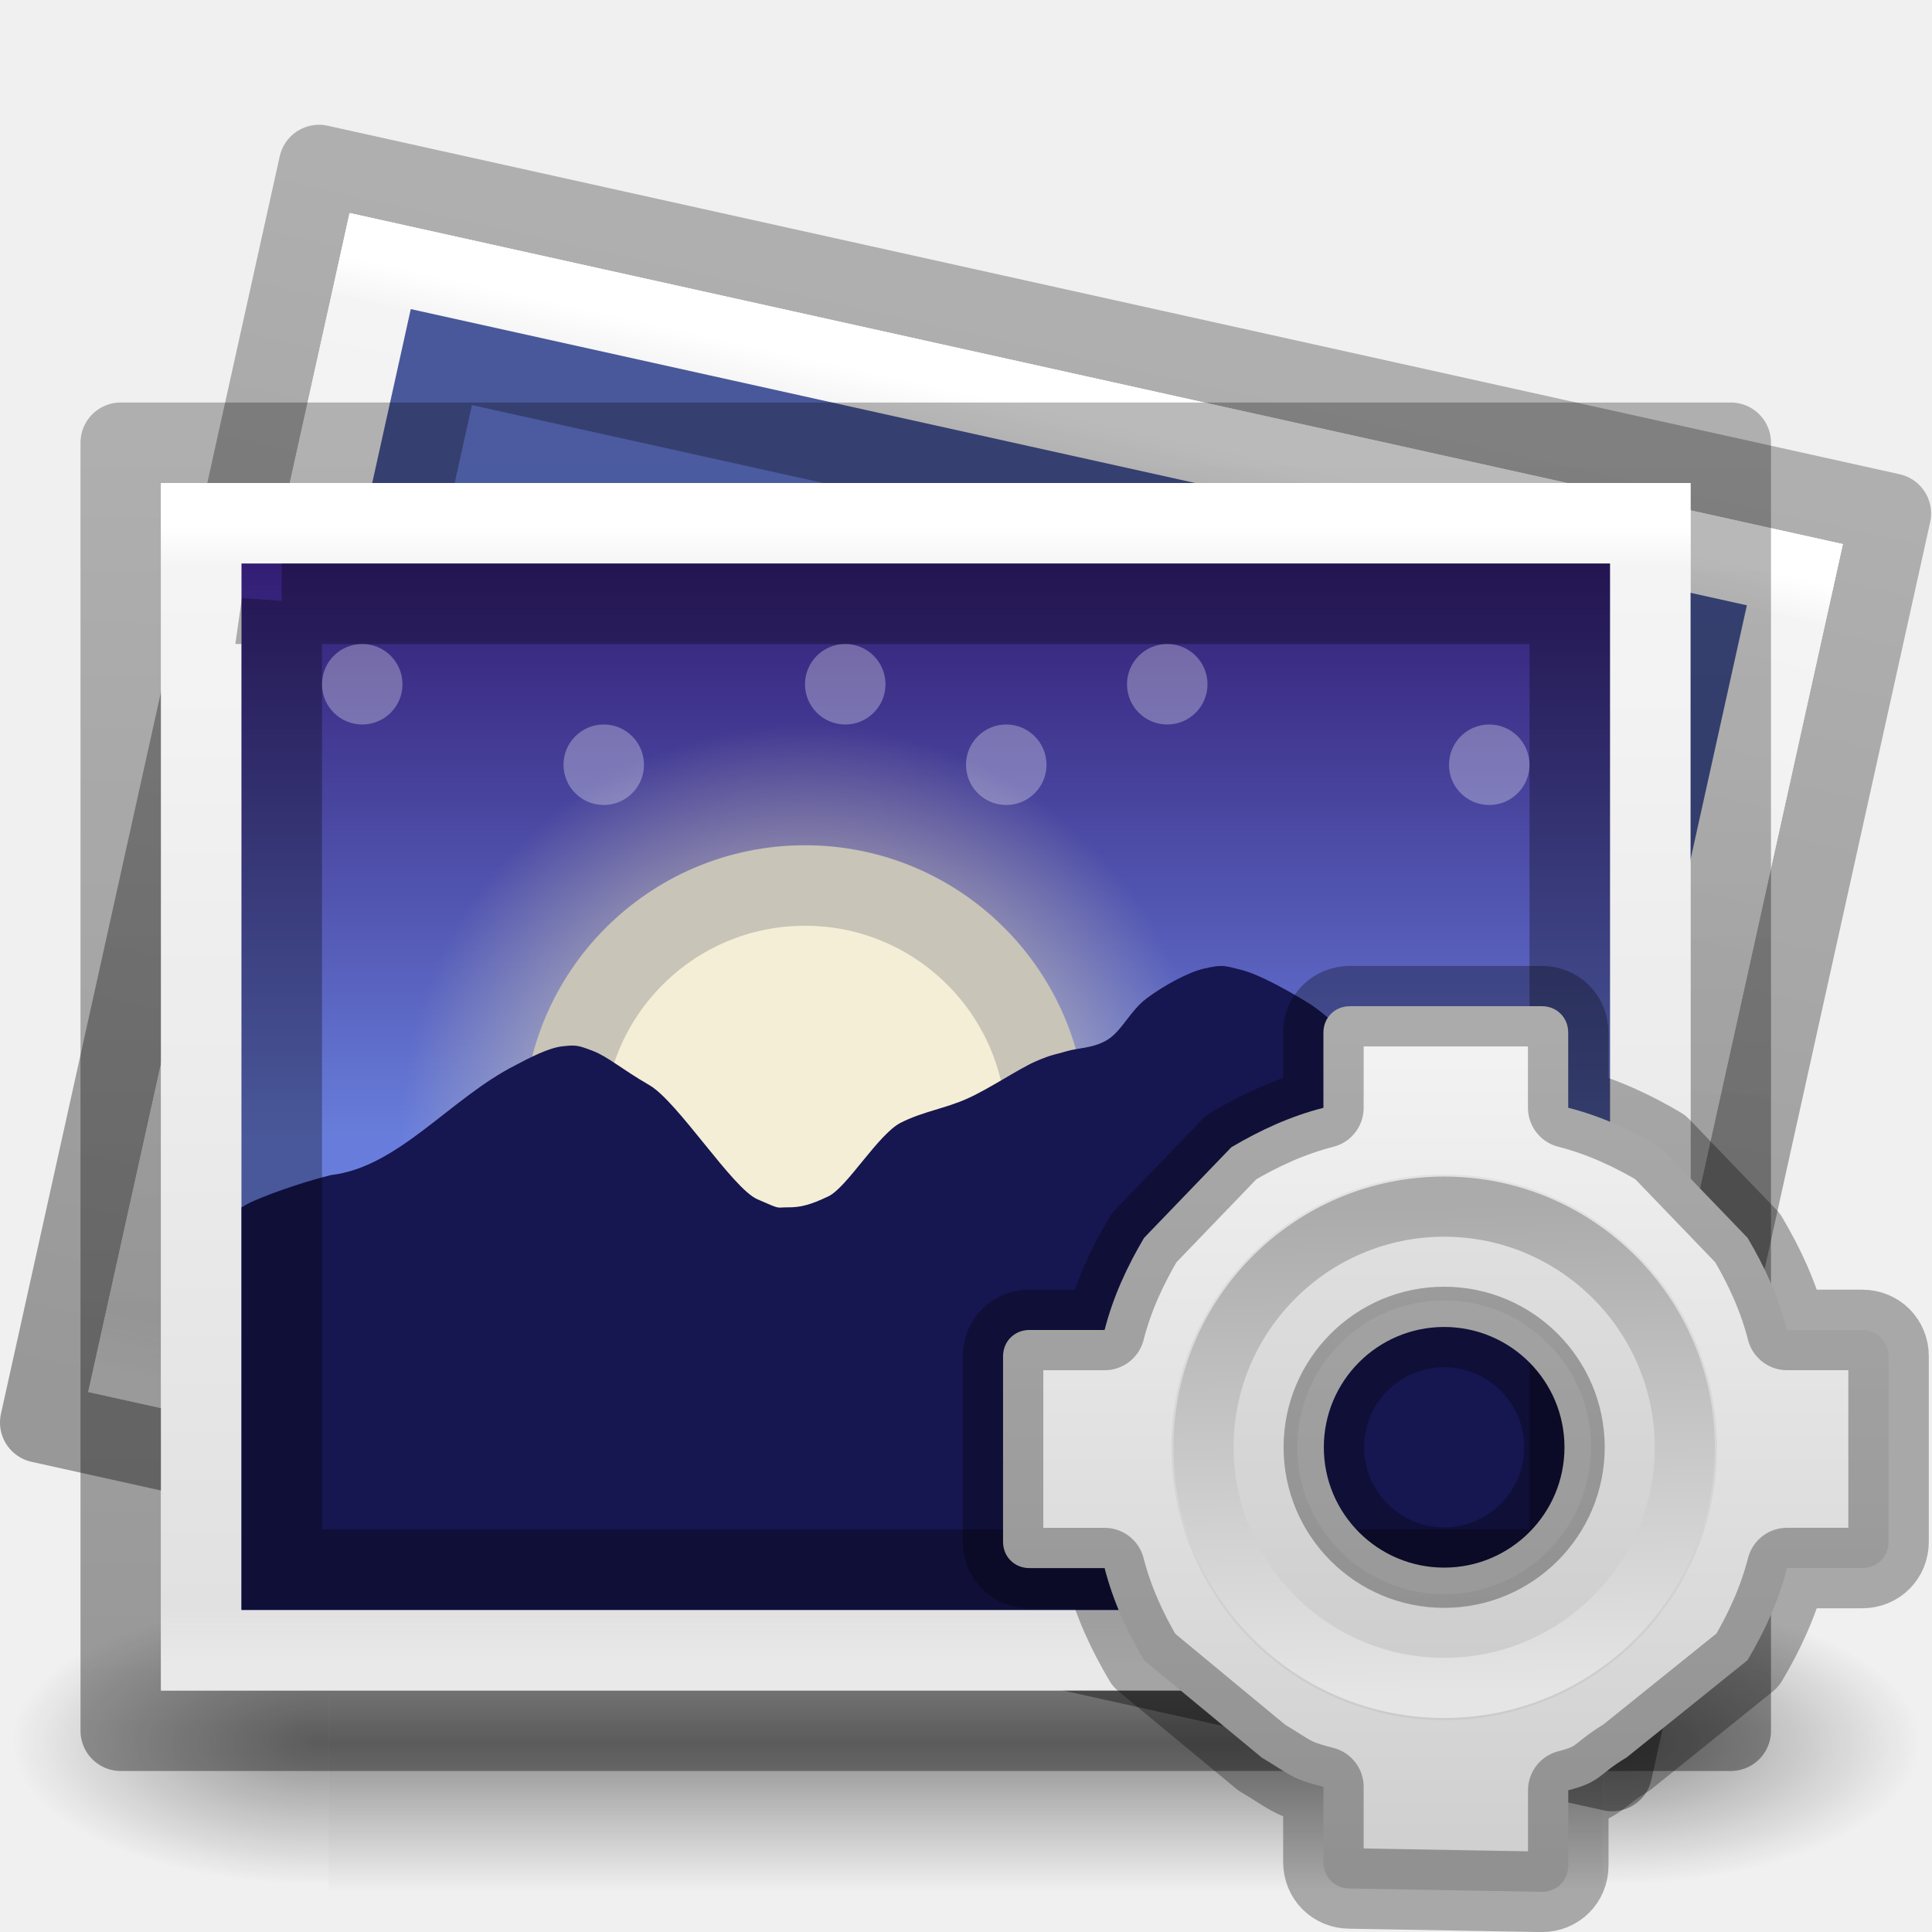
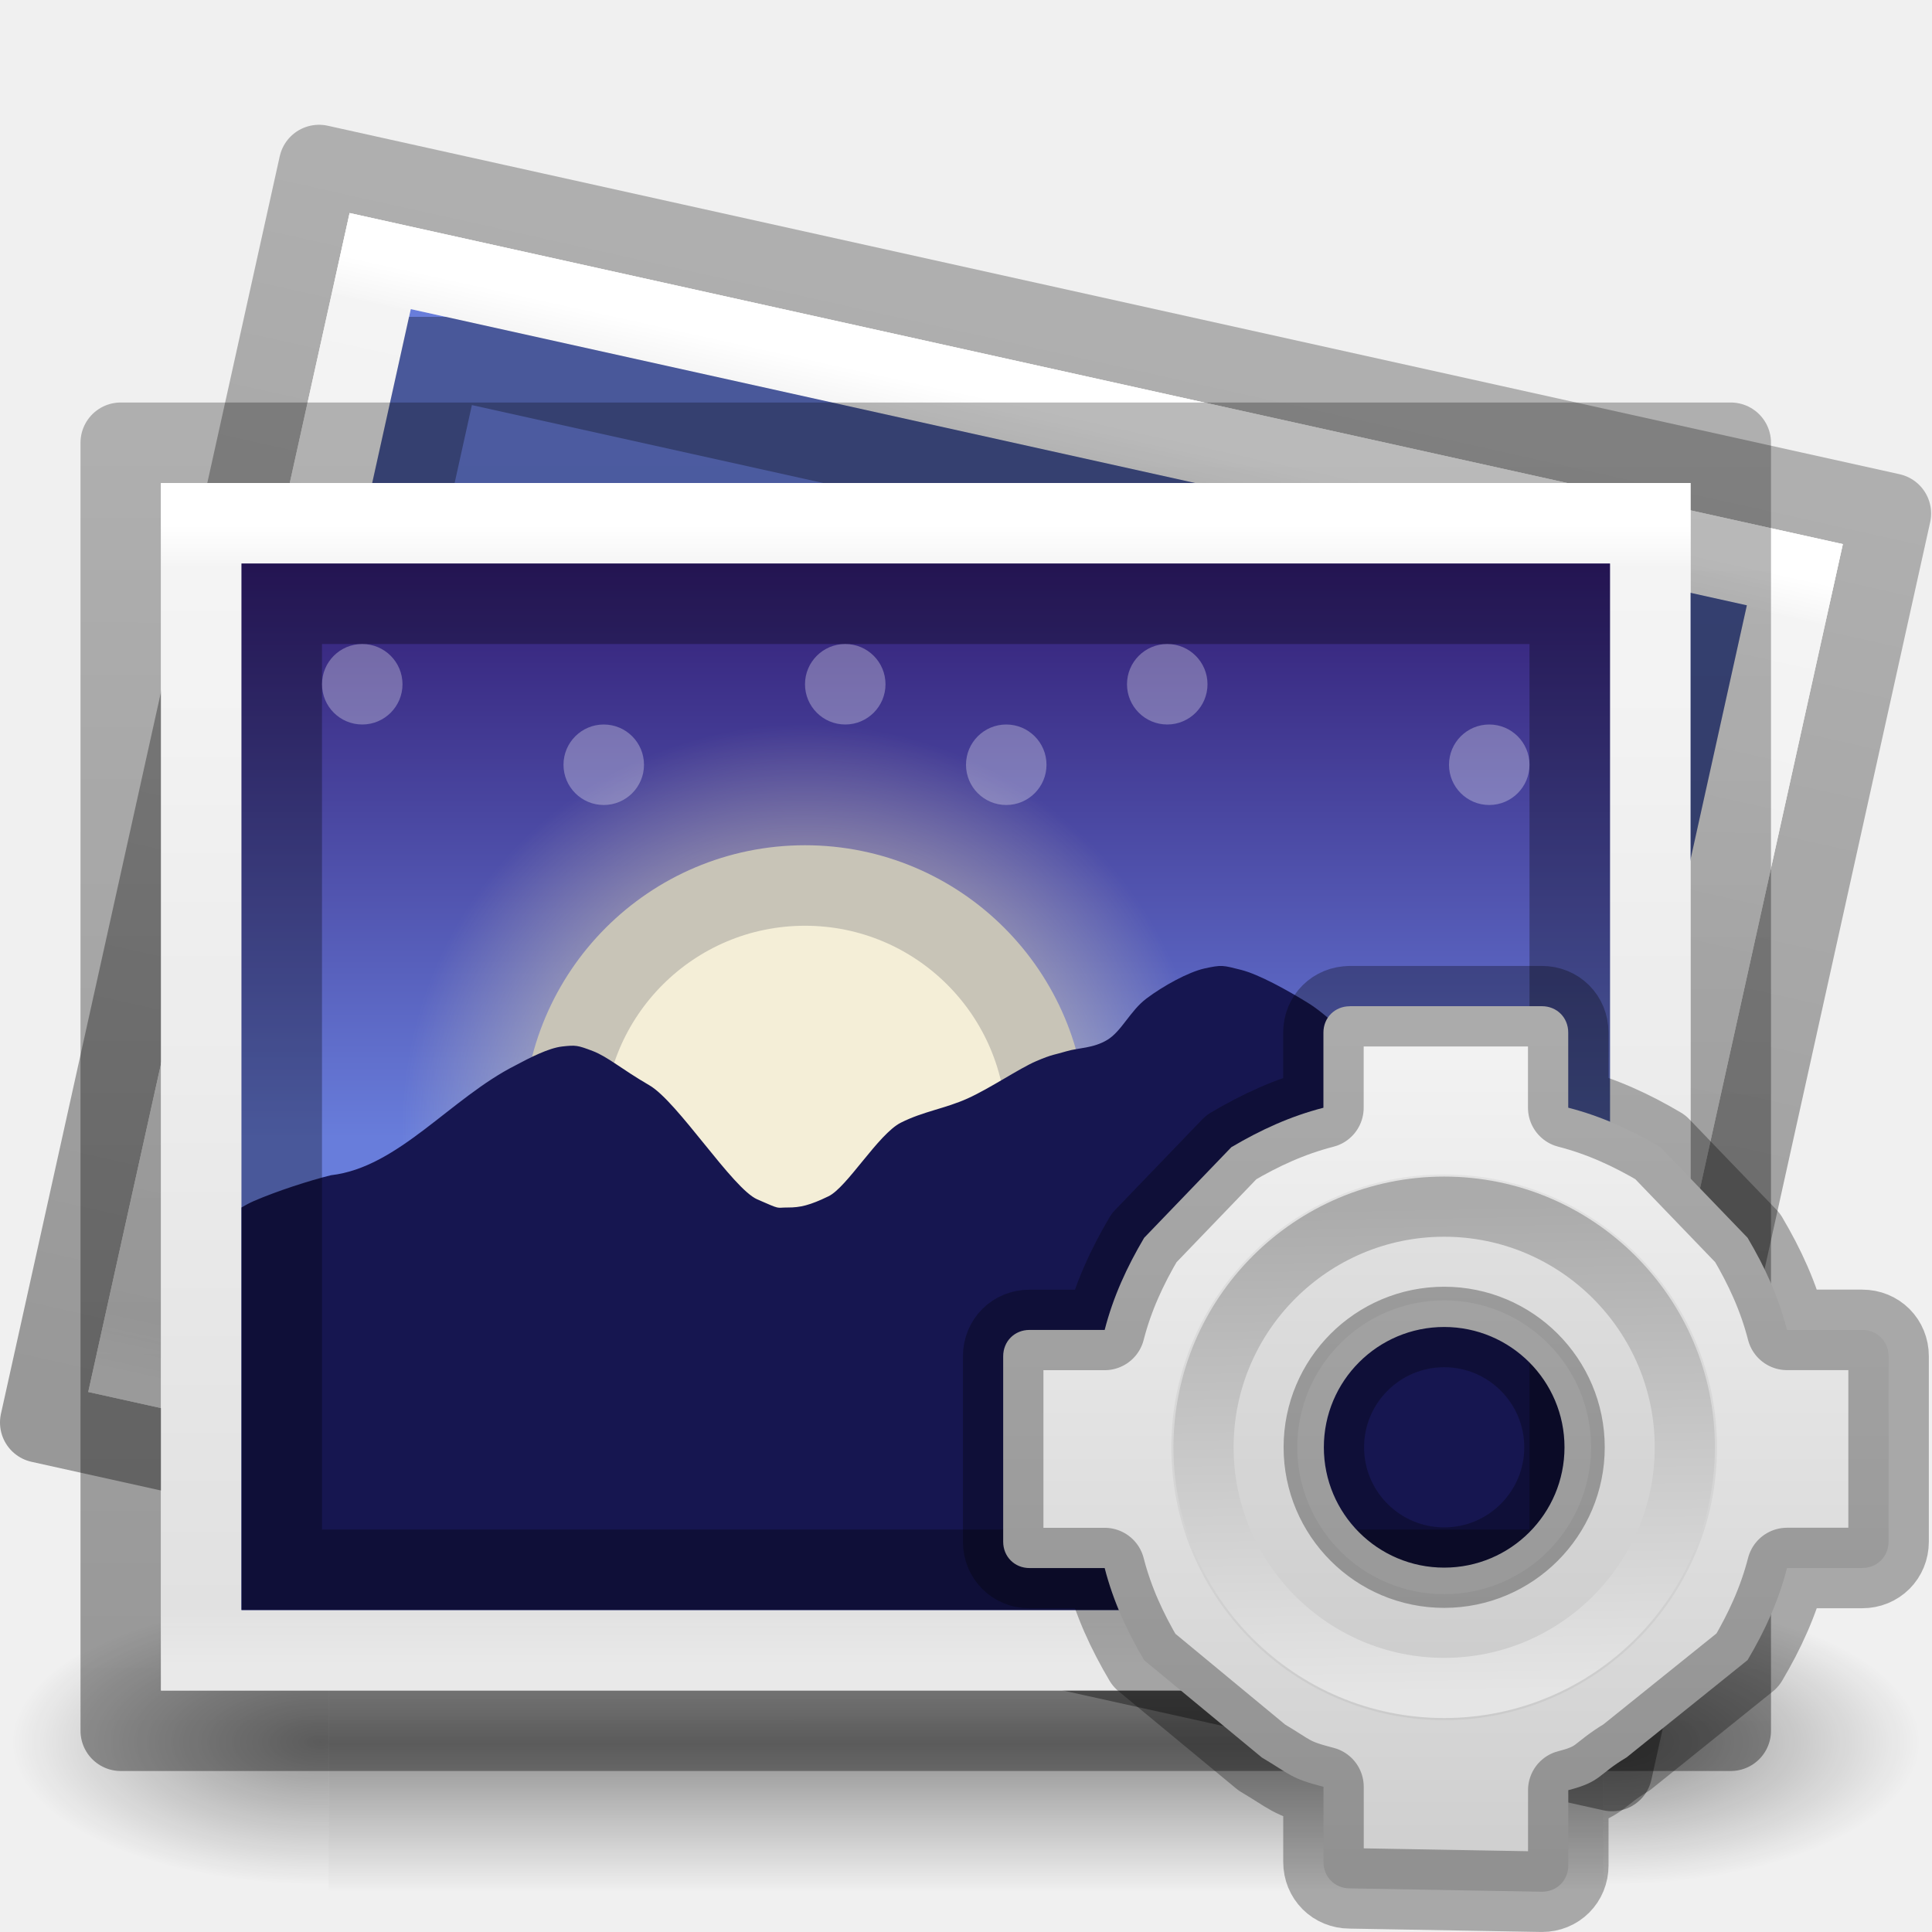
- <svg xmlns="http://www.w3.org/2000/svg" xmlns:xlink="http://www.w3.org/1999/xlink" width="24" height="24" version="1.1">
-   <defs>
-     <linearGradient id="c">
-       <stop stop-color="#fff" offset="0" />
-       <stop stop-color="#fff" stop-opacity=".235" offset=".036" />
-       <stop stop-color="#fff" stop-opacity=".157" offset=".951" />
-       <stop stop-color="#fff" stop-opacity=".392" offset="1" />
+ <svg xmlns="http://www.w3.org/2000/svg" xmlns:xlink="http://www.w3.org/1999/xlink" version="1.1" width="24" height="24" id="svg3816">
+   <defs id="defs3818">
+     <linearGradient id="linearGradient3977-7-61">
+       <stop id="stop3979-6-49" style="stop-color:#ffffff;stop-opacity:1" offset="0" />
+       <stop id="stop3981-3-78" style="stop-color:#ffffff;stop-opacity:0.235" offset="0.036" />
+       <stop id="stop3983-8-86" style="stop-color:#ffffff;stop-opacity:0.157" offset="0.951" />
+       <stop id="stop3985-2-07" style="stop-color:#ffffff;stop-opacity:0.392" offset="1" />
    </linearGradient>
-     <linearGradient id="d">
-       <stop stop-color="#f4f4f4" offset="0" />
-       <stop stop-color="#dbdbdb" offset="1" />
+     <linearGradient id="linearGradient3600-9-51">
+       <stop id="stop3602-0-0" style="stop-color:#f4f4f4;stop-opacity:1" offset="0" />
+       <stop id="stop3604-9-04" style="stop-color:#dbdbdb;stop-opacity:1" offset="1" />
    </linearGradient>
-     <linearGradient id="b">
-       <stop stop-opacity=".271" offset="0" />
-       <stop stop-opacity=".368" offset="1" />
+     <linearGradient id="linearGradient4623-7-15">
+       <stop id="stop4625-3-7" style="stop-color:#000000;stop-opacity:0.271" offset="0" />
+       <stop id="stop4627-1-42" style="stop-color:#000000;stop-opacity:0.368" offset="1" />
    </linearGradient>
-     <linearGradient id="n" x1="-96.557" x2="-96.557" y1="42.415" y2="-41.264" gradientTransform="matrix(.11183 0 0 .11095 26.052 9.4336)" gradientUnits="userSpaceOnUse">
-       <stop stop-color="#687DDB" offset="0" />
-       <stop stop-color="#205" offset="1" />
+     <linearGradient xlink:href="#linearGradient3590" id="linearGradient3294" gradientUnits="userSpaceOnUse" gradientTransform="matrix(0.1118331,0,0,0.1109531,26.05161,9.433565)" x1="-96.557" y1="42.415" x2="-96.557" y2="-41.264" />
+     <linearGradient xlink:href="#linearGradient3977-7-61" id="linearGradient3297" gradientUnits="userSpaceOnUse" gradientTransform="matrix(0.4864865,0,0,0.3783784,-0.175671,4.418921)" x1="24" y1="5.564" x2="24" y2="43" />
+     <linearGradient xlink:href="#linearGradient3600-9-51" id="linearGradient3300" gradientUnits="userSpaceOnUse" gradientTransform="matrix(0.5428559,0,0,0.3259251,-1.528541,5.177788)" x1="25.132" y1="0.985" x2="25.132" y2="47.013" />
+     <linearGradient xlink:href="#linearGradient4623-7-15" id="linearGradient3303" gradientUnits="userSpaceOnUse" gradientTransform="matrix(0.4862574,2.7191503e-4,9.9659804e-5,0.347553,58.85983,3.242162)" x1="-76.835" y1="6.681" x2="-76.844" y2="52.888" />
+     <linearGradient xlink:href="#linearGradient4623-7-15" id="linearGradient4202" gradientUnits="userSpaceOnUse" gradientTransform="matrix(0.4746723,0.1055108,-0.07512695,0.3393362,60.4519,12.26109)" x1="-76.835" y1="6.681" x2="-76.844" y2="52.888" />
+     <linearGradient xlink:href="#linearGradient3600-9-51" id="linearGradient4204" gradientUnits="userSpaceOnUse" gradientTransform="matrix(0.529988,0.1174955,-0.0705431,0.3181994,1.076028,1.080394)" x1="25.132" y1="0.985" x2="25.132" y2="47.013" />
+     <linearGradient xlink:href="#linearGradient3977-7-61" id="linearGradient4206" gradientUnits="userSpaceOnUse" gradientTransform="matrix(0.4749548,0.1052949,-0.08189607,0.3694093,2.561078,0.6323301)" x1="24" y1="5.564" x2="24" y2="43" />
+     <linearGradient x1="302.857" y1="366.648" x2="302.857" y2="609.505" id="linearGradient3028" xlink:href="#linearGradient5048" gradientUnits="userSpaceOnUse" gradientTransform="matrix(2.774389,0,0,1.969706,-1892.179,-872.8854)" />
+     <linearGradient id="linearGradient5048">
+       <stop id="stop5050" style="stop-color:#000000;stop-opacity:0" offset="0" />
+       <stop id="stop5056" style="stop-color:#000000;stop-opacity:1" offset="0.5" />
+       <stop id="stop5052" style="stop-color:#000000;stop-opacity:0" offset="1" />
    </linearGradient>
-     <linearGradient id="m" x1="24" x2="24" y1="5.564" y2="43" gradientTransform="matrix(.48649 0 0 .37838 -.17567 4.4189)" gradientUnits="userSpaceOnUse" xlink:href="#c" />
-     <linearGradient id="l" x1="25.132" x2="25.132" y1=".985" y2="47.013" gradientTransform="matrix(.54286 0 0 .32593 -1.5285 5.1778)" gradientUnits="userSpaceOnUse" xlink:href="#d" />
-     <linearGradient id="k" x1="-76.835" x2="-76.844" y1="6.681" y2="52.888" gradientTransform="matrix(.48626 .00027192 9.966e-5 .34755 58.86 3.2422)" gradientUnits="userSpaceOnUse" xlink:href="#b" />
-     <linearGradient id="j" x1="-76.835" x2="-76.844" y1="6.681" y2="52.888" gradientTransform="matrix(.47467 .10551 -.075127 .33934 60.452 12.261)" gradientUnits="userSpaceOnUse" xlink:href="#b" />
-     <linearGradient id="i" x1="25.132" x2="25.132" y1=".985" y2="47.013" gradientTransform="matrix(.52999 .1175 -.070543 .3182 1.076 1.0804)" gradientUnits="userSpaceOnUse" xlink:href="#d" />
-     <linearGradient id="h" x1="24" x2="24" y1="5.564" y2="43" gradientTransform="matrix(.47495 .10529 -.081896 .36941 2.5611 .63233)" gradientUnits="userSpaceOnUse" xlink:href="#c" />
-     <linearGradient id="o" x1="302.86" x2="302.86" y1="366.65" y2="609.51" gradientTransform="matrix(2.7744 0 0 1.9697 -1892.2 -872.89)" gradientUnits="userSpaceOnUse">
-       <stop stop-opacity="0" offset="0" />
-       <stop offset=".5" />
-       <stop stop-opacity="0" offset="1" />
+     <radialGradient cx="605.714" cy="486.648" r="117.143" fx="605.714" fy="486.648" id="radialGradient3030" xlink:href="#linearGradient5060" gradientUnits="userSpaceOnUse" gradientTransform="matrix(2.774389,0,0,1.969706,-1891.633,-872.8854)" />
+     <linearGradient id="linearGradient5060">
+       <stop id="stop5062" style="stop-color:#000000;stop-opacity:1" offset="0" />
+       <stop id="stop5064" style="stop-color:#000000;stop-opacity:0" offset="1" />
    </linearGradient>
-     <radialGradient id="g" cx="605.71" cy="486.65" r="117.14" gradientTransform="matrix(2.7744 0 0 1.9697 -1891.6 -872.89)" gradientUnits="userSpaceOnUse" xlink:href="#a" />
-     <linearGradient id="a">
-       <stop offset="0" />
-       <stop stop-opacity="0" offset="1" />
+     <radialGradient cx="605.714" cy="486.648" r="117.143" fx="605.714" fy="486.648" id="radialGradient3032" xlink:href="#linearGradient5060" gradientUnits="userSpaceOnUse" gradientTransform="matrix(-2.774389,0,0,1.969706,112.7623,-872.8854)" />
+     <linearGradient id="linearGradient4413">
+       <stop style="stop-color:#ffeeaa;stop-opacity:1;" offset="0" id="stop4415" />
+       <stop id="stop4421" offset="0.5" style="stop-color:#ffeeaa;stop-opacity:1" />
+       <stop style="stop-color:#ffeeaa;stop-opacity:0;" offset="1" id="stop4417" />
    </linearGradient>
-     <radialGradient id="f" cx="605.71" cy="486.65" r="117.14" gradientTransform="matrix(-2.7744 0 0 1.9697 112.76 -872.89)" gradientUnits="userSpaceOnUse" xlink:href="#a" />
-     <radialGradient id="e" cx="28" cy="36" r="12" gradientTransform="matrix(.41667 0 0 .41667 -1.6667 -1)" gradientUnits="userSpaceOnUse">
-       <stop stop-color="#fea" offset="0" />
-       <stop stop-color="#fea" offset=".5" />
-       <stop stop-color="#fea" stop-opacity="0" offset="1" />
-     </radialGradient>
-     <linearGradient id="q" x1="25" x2="25" y2="16" gradientTransform="translate(-17.058)" gradientUnits="userSpaceOnUse">
-       <stop stop-color="#f6f6f6" offset="0" />
-       <stop stop-color="#ccc" offset="1" />
+     <radialGradient xlink:href="#linearGradient4413" id="radialGradient4569" gradientUnits="userSpaceOnUse" gradientTransform="matrix(0.4166667,0,0,0.4166667,-1.666665,-1.000001)" cx="28" cy="36" fx="28" fy="36" r="12" />
+     <linearGradient x1="25" y1="0" x2="25" y2="16" id="linearGradient2967" xlink:href="#linearGradient3309-8" gradientUnits="userSpaceOnUse" gradientTransform="translate(-17.05819,0)" />
+     <linearGradient x1="63.999" y1="3.1" x2="63.999" y2="122.899" id="linearGradient3309-8" gradientUnits="userSpaceOnUse">
+       <stop id="stop3311-9" style="stop-color:#f6f6f6;stop-opacity:1" offset="0" />
+       <stop id="stop3313-7" style="stop-color:#cccccc;stop-opacity:1" offset="1" />
    </linearGradient>
-     <linearGradient id="p" x1="86.133" x2="84.639" y1="105.1" y2="20.895" gradientTransform="matrix(.096142 0 0 .096142 1.8469 1.943)" gradientUnits="userSpaceOnUse">
-       <stop stop-color="#e5e5e5" offset="0" />
-       <stop stop-color="#ababab" offset="1" />
+     <linearGradient x1="86.133" y1="105.105" x2="84.639" y2="20.895" id="linearGradient2971" xlink:href="#linearGradient5128-3" gradientUnits="userSpaceOnUse" gradientTransform="matrix(0.09614231,0,0,0.09614231,1.846893,1.943036)" />
+     <linearGradient id="linearGradient5128-3">
+       <stop id="stop5130-6" style="stop-color:#e5e5e5;stop-opacity:1" offset="0" />
+       <stop id="stop5132-1" style="stop-color:#ababab;stop-opacity:1" offset="1" />
+     </linearGradient>
+     <linearGradient id="linearGradient3590">
+       <stop id="stop3592" style="stop-color:#687DDB;stop-opacity:1" offset="0" />
+       <stop id="stop3594" style="stop-color:#220055;stop-opacity:1" offset="1" />
    </linearGradient>
  </defs>
-   <path d="m20.026 22-19.526-4.329 3.463-15.621 19.526 4.329z" color="#000000" fill="none" stroke="url(#j)" stroke-linejoin="round" stroke-width="1" />
-   <path d="m4.343 2.647c4.251 0.942 18.549 4.113 18.549 4.113l-3.246 14.644s-12.366-2.742-18.55-4.112c1.082-4.881 2.164-9.763 3.247-14.644z" fill="url(#i)" />
-   <path d="m5.103 3.84-2.814 12.692 16.597 3.679 2.814-12.692z" color="#000000" fill="#687ddb" />
-   <path d="m19.266 20.807-17.573-3.896 3.03-13.668 17.573 3.896z" fill="none" stroke="url(#h)" stroke-linecap="round" />
-   <path d="m5.483 4.436c3.579 0.794 15.621 3.464 15.621 3.464l-2.597 11.715s-10.414-2.309-15.621-3.463c0.866-3.905 1.732-7.81 2.597-11.716z" color="#000000" fill="none" opacity=".3" stroke="#000" />
-   <g transform="matrix(.54593 0 0 .51685 -.96573 -1.0782)" stroke-width="1.883">
-     <g transform="matrix(.021652 0 0 .014857 43.008 42.685)" stroke-width="104.96">
-       <rect x="-1559.3" y="-150.7" width="1339.6" height="478.36" fill="url(#o)" opacity=".402" />
-       <path d="m-219.62-150.68v478.33c142.87 0.9 345.4-107.17 345.4-239.2 0-132.03-159.44-239.13-345.4-239.13z" fill="url(#g)" opacity=".402" />
-       <path d="m-1559.3-150.68v478.33c-142.87 0.9-345.4-107.17-345.4-239.2 0-132.03 159.44-239.13 345.4-239.13z" fill="url(#f)" opacity=".402" />
+   <g id="g4629">
+     <path style="color:#000000;display:inline;overflow:visible;visibility:visible;fill:none;stroke:url(#linearGradient4202);stroke-width:1;stroke-linecap:butt;stroke-linejoin:round;stroke-miterlimit:4;stroke-dasharray:none;stroke-dashoffset:0;stroke-opacity:1;marker:none;enable-background:accumulate" id="path4151" d="M 20.026,22 0.5,17.671 3.963,2.05 23.489,6.379 Z" />
+     <path style="display:inline;fill:url(#linearGradient4204);fill-opacity:1;stroke:none" id="path4153" d="m 4.343,2.647 c 4.251,0.942 18.549,4.113 18.549,4.113 L 19.646,21.404 c 0,0 -12.366,-2.742 -18.55,-4.112 C 2.179,12.41 3.261,7.528 4.343,2.647 Z" />
+     <path style="color:#000000;display:inline;overflow:visible;visibility:visible;fill:#687ddb;fill-opacity:1;fill-rule:nonzero;stroke:none;stroke-width:10;marker:none;enable-background:accumulate" id="path4157" d="M 5.103,3.84 2.289,16.531 18.886,20.211 21.7,7.519 Z" />
+     <path style="fill:none;stroke:url(#linearGradient4206);stroke-width:1;stroke-linecap:round;stroke-linejoin:miter;stroke-miterlimit:4;stroke-dasharray:none;stroke-dashoffset:0;stroke-opacity:1" id="path4155" d="M 19.266,20.807 1.693,16.911 4.723,3.243 22.296,7.139 Z" />
+     <path style="color:#000000;display:inline;overflow:visible;visibility:visible;opacity:0.3;fill:none;fill-opacity:1;stroke:#000000;stroke-width:1;stroke-linecap:butt;stroke-linejoin:miter;stroke-miterlimit:4;stroke-dasharray:none;stroke-dashoffset:0;stroke-opacity:1;marker:none;enable-background:accumulate" id="path4171" d="m 5.483,4.436 c 3.58,0.794 15.621,3.464 15.621,3.464 L 18.506,19.615 c 0,0 -10.414,-2.309 -15.621,-3.463 0.866,-3.905 1.732,-7.81 2.597,-11.716 z" />
+     <g style="stroke-width:1.883;stroke-miterlimit:4;stroke-dasharray:none" id="g3490" transform="matrix(0.5459263,0,0,0.5168524,-0.9657318,-1.078182)">
+       <g style="display:inline;stroke-width:104.962;stroke-miterlimit:4;stroke-dasharray:none" id="g5022" transform="matrix(0.02165152,0,0,0.01485743,43.0076,42.68539)">
+         <rect style="display:inline;overflow:visible;visibility:visible;opacity:0.402;fill:url(#linearGradient3028);fill-opacity:1;fill-rule:nonzero;stroke:none;stroke-width:104.962;marker:none" id="rect4173-4" y="-150.697" x="-1559.252" height="478.357" width="1339.633" />
+         <path style="display:inline;overflow:visible;visibility:visible;opacity:0.402;fill:url(#radialGradient3030);fill-opacity:1;fill-rule:nonzero;stroke:none;stroke-width:104.962;marker:none" id="path5058-9" d="m -219.619,-150.68 c 0,0 0,478.331 0,478.331 142.874,0.9 345.4,-107.17 345.4,-239.196 0,-132.027 -159.437,-239.135 -345.4,-239.135 z" />
+         <path style="display:inline;overflow:visible;visibility:visible;opacity:0.402;fill:url(#radialGradient3032);fill-opacity:1;fill-rule:nonzero;stroke:none;stroke-width:104.962;marker:none" id="path5018-53" d="m -1559.252,-150.68 c 0,0 0,478.331 0,478.331 -142.874,0.9 -345.4,-107.17 -345.4,-239.196 0,-132.027 159.437,-239.135 345.4,-239.135 z" />
+       </g>
+     </g>
+     <path d="m 21.5,21.5 -20,0 0,-16 20,0 z" id="rect6741-1-2-0-3" style="color:#000000;display:inline;overflow:visible;visibility:visible;fill:none;stroke:url(#linearGradient3303);stroke-width:1;stroke-linecap:butt;stroke-linejoin:round;stroke-miterlimit:4;stroke-dasharray:none;stroke-dashoffset:0;stroke-opacity:1;marker:none;enable-background:accumulate" />
+     <path d="m 2,6 c 4.354,0 19,9.375e-4 19,9.375e-4 l 2.4e-5,14.999 c 0,0 -12.667,0 -19,0 0,-5 0,-10 0,-15 z" id="path4160-9-1" style="display:inline;fill:url(#linearGradient3300);fill-opacity:1;stroke:none" />
+     <path d="m 20.5,20.5 -18,0 0,-14 18,0 z" id="rect6741-1-2-1" style="fill:none;stroke:url(#linearGradient3297);stroke-width:1;stroke-linecap:round;stroke-linejoin:miter;stroke-miterlimit:4;stroke-dasharray:none;stroke-dashoffset:0;stroke-opacity:1" />
+     <path d="m 3,7 0,13 17,0 0,-13 z" id="rect3055-2-9-1" style="color:#000000;display:inline;overflow:visible;visibility:visible;fill:url(#linearGradient3294);fill-opacity:1;fill-rule:nonzero;stroke:none;stroke-width:10;marker:none;enable-background:accumulate" />
+     <circle r="5" cy="14" cx="10" id="circle4561" style="opacity:0.5;fill:url(#radialGradient4569);fill-opacity:1;stroke:none;stroke-width:1;stroke-opacity:1" />
+     <circle r="3" cy="14" cx="10" id="circle4563" style="opacity:1;fill:#f4eed7;fill-opacity:1;stroke:#c8c4b7;stroke-width:1;stroke-opacity:1" />
+     <path id="path4565" d="m 15.185,12 c -0.059,-0.003 -0.117,0.008 -0.22,0.03 -0.206,0.046 -0.519,0.22 -0.722,0.373 -0.203,0.152 -0.311,0.409 -0.488,0.515 -0.176,0.106 -0.358,0.097 -0.506,0.141 -0.147,0.045 -0.17,0.034 -0.379,0.124 -0.209,0.09 -0.568,0.335 -0.849,0.462 -0.281,0.127 -0.55,0.16 -0.83,0.301 -0.28,0.141 -0.67,0.806 -0.9,0.915 C 10.062,14.972 9.941,15.001 9.786,15 9.631,14.999 9.714,15.033 9.407,14.899 9.1,14.765 8.418,13.685 8.067,13.482 7.716,13.278 7.551,13.128 7.363,13.056 7.174,12.984 7.152,12.981 6.983,13 6.815,13.019 6.58,13.14 6.406,13.233 5.597,13.641 4.948,14.503 4.112,14.599 3.839,14.666 3.435,14.798 3.155,14.919 3.098,14.944 3.048,14.971 3,15 l 0,5 17.005,0 0,-6 c -0.115,0 -0.183,-0.003 -0.381,-0.135 -0.395,-0.264 -1.239,-0.665 -1.625,-0.84 -0.387,-0.176 -0.447,-0.196 -0.596,-0.178 -0.148,0.019 -0.162,0.118 -0.235,0.142 -0.072,0.024 -0.003,0.067 -0.181,0.018 -0.178,-0.049 -0.478,-0.39 -0.741,-0.55 C 15.984,12.296 15.64,12.105 15.417,12.048 15.305,12.02 15.244,12.003 15.185,12 Z" style="fill:#161650;fill-opacity:1;fill-rule:evenodd;stroke:none;stroke-width:1px;stroke-linecap:butt;stroke-linejoin:miter;stroke-opacity:1" />
+     <path d="m 3.5,7.5 c 3.666,0 16,7.556e-4 16,7.556e-4 L 19.5,19.5 c 0,0 -10.667,0 -16,0 0,-4 0,-8 0,-12 z" id="path4160-62-8" style="color:#000000;display:inline;overflow:visible;visibility:visible;opacity:0.3;fill:none;stroke:#000000;stroke-width:1;stroke-linecap:butt;stroke-linejoin:miter;stroke-miterlimit:4;stroke-dasharray:none;stroke-dashoffset:0;stroke-opacity:1;marker:none;enable-background:accumulate" />
+     <path id="path4583" d="M 4.5,8 A 0.5,0.5 0 0 0 4,8.5 0.5,0.5 0 0 0 4.5,9 0.5,0.5 0 0 0 5,8.5 0.5,0.5 0 0 0 4.5,8 Z m 6,0 A 0.5,0.5 0 0 0 10,8.5 0.5,0.5 0 0 0 10.5,9 0.5,0.5 0 0 0 11,8.5 0.5,0.5 0 0 0 10.5,8 Z m 4,0 A 0.5,0.5 0 0 0 14,8.5 0.5,0.5 0 0 0 14.5,9 0.5,0.5 0 0 0 15,8.5 0.5,0.5 0 0 0 14.5,8 Z m -7,1 A 0.5,0.5 0 0 0 7,9.5 0.5,0.5 0 0 0 7.5,10 0.5,0.5 0 0 0 8,9.5 0.5,0.5 0 0 0 7.5,9 Z m 5,0 A 0.5,0.5 0 0 0 12,9.5 0.5,0.5 0 0 0 12.5,10 0.5,0.5 0 0 0 13,9.5 0.5,0.5 0 0 0 12.5,9 Z m 6,0 A 0.5,0.5 0 0 0 18,9.5 0.5,0.5 0 0 0 18.5,10 0.5,0.5 0 0 0 19,9.5 0.5,0.5 0 0 0 18.5,9 Z" style="opacity:0.3;fill:#ffffff;fill-opacity:1;stroke:none;stroke-width:1;stroke-opacity:1" />
+     <g id="g2957" transform="matrix(0.7473543,0,0,0.7473543,11.96119,12.00014)">
+       <g id="g2959">
+         <path style="display:block;overflow:visible;visibility:visible;fill:url(#linearGradient2967);fill-opacity:1;fill-rule:nonzero;stroke:none;stroke-width:1.333;stroke-linecap:butt;stroke-linejoin:round;stroke-miterlimit:4;stroke-dasharray:none;stroke-dashoffset:0;stroke-opacity:1;marker:none;enable-background:accumulate" id="path2961" d="m 6.431,0.669 c -0.248,0 -0.438,0.189 -0.438,0.437 l 0,1.25 c -0.554,0.142 -1.051,0.372 -1.531,0.656 L 3.013,4.518 c -0.284,0.48 -0.514,0.977 -0.656,1.531 l -1.25,0 c -0.248,0 -0.437,0.189 -0.437,0.438 l 0,3.082 c 1e-8,0.248 0.189,0.438 0.437,0.438 l 1.25,0 c 0.142,0.554 0.372,1.051 0.656,1.531 L 4.969,13.156 c 0.48,0.284 0.471,0.345 1.025,0.487 l 0,1.25 c 1e-7,0.248 0.189,0.438 0.438,0.438 l 3.194,0.056 c 0.248,0 0.437,-0.189 0.437,-0.438 l 0,-1.25 c 0.554,-0.142 0.488,-0.259 0.968,-0.544 l 2.012,-1.618 c 0.284,-0.48 0.514,-0.977 0.656,-1.531 l 1.25,0 c 0.248,0 0.438,-0.189 0.438,-0.438 l 0,-3.082 c 0,-0.248 -0.189,-0.438 -0.438,-0.438 l -1.25,0 c -0.142,-0.554 -0.372,-1.051 -0.656,-1.531 l -1.45,-1.506 c -0.48,-0.284 -0.977,-0.514 -1.531,-0.656 l 0,-1.25 c 0,-0.248 -0.189,-0.437 -0.437,-0.437 l -3.194,0 z M 8,6 c 1.104,0 2,0.896 2,2 0,1.104 -0.896,2 -2,2 C 6.896,10 6,9.104 6,8 6,6.896 6.896,6 8,6 Z" />
+         <path style="opacity:0.05;fill:#000000;fill-opacity:1;stroke:none" id="path2963" d="M 8,3.465 C 5.499,3.465 3.465,5.499 3.465,8 3.465,10.501 5.499,12.535 8,12.535 10.501,12.535 12.535,10.501 12.535,8 12.535,5.499 10.501,3.465 8,3.465 Z M 8,5.558 c 1.348,0 2.442,1.094 2.442,2.442 0,1.348 -1.094,2.442 -2.442,2.442 C 6.652,10.442 5.558,9.348 5.558,8 5.558,6.652 6.652,5.558 8,5.558 Z" />
+         <path style="fill:none;stroke:url(#linearGradient2971);stroke-width:1;stroke-miterlimit:4;stroke-dasharray:none" id="path2965" d="M 8,4 C 5.794,4 4,5.794 4,8 4,10.206 5.794,12 8,12 10.206,12 12,10.206 12,8 12,5.794 10.206,4 8,4 Z" />
+         <path d="m 6.431,0.669 c -0.248,0 -0.438,0.189 -0.438,0.437 l 0,1.25 c -0.554,0.142 -1.051,0.372 -1.531,0.656 L 3.013,4.518 c -0.284,0.48 -0.514,0.977 -0.656,1.531 l -1.25,0 c -0.248,0 -0.437,0.189 -0.437,0.438 l 0,3.082 c 1e-8,0.248 0.189,0.438 0.437,0.438 l 1.25,0 c 0.142,0.554 0.372,1.051 0.656,1.531 L 4.969,13.156 c 0.48,0.284 0.471,0.345 1.025,0.487 l 0,1.25 c 1e-7,0.248 0.189,0.438 0.438,0.438 l 3.194,0.056 c 0.248,0 0.437,-0.189 0.437,-0.438 l 0,-1.25 c 0.554,-0.142 0.488,-0.259 0.968,-0.544 l 2.012,-1.618 c 0.284,-0.48 0.514,-0.977 0.656,-1.531 l 1.25,0 c 0.248,0 0.438,-0.189 0.438,-0.438 l 0,-3.082 c 0,-0.248 -0.189,-0.438 -0.438,-0.438 l -1.25,0 c -0.142,-0.554 -0.372,-1.051 -0.656,-1.531 l -1.45,-1.506 c -0.48,-0.284 -0.977,-0.514 -1.531,-0.656 l 0,-1.25 c 0,-0.248 -0.189,-0.437 -0.437,-0.437 l -3.194,0 z M 8,6 c 1.104,0 2,0.896 2,2 0,1.104 -0.896,2 -2,2 C 6.896,10 6,9.104 6,8 6,6.896 6.896,6 8,6 Z" id="path4636" style="display:block;overflow:visible;visibility:visible;opacity:0.3;fill:none;fill-opacity:1;fill-rule:nonzero;stroke:#000000;stroke-width:1.338;stroke-linecap:butt;stroke-linejoin:round;stroke-miterlimit:4;stroke-dasharray:none;stroke-dashoffset:0;stroke-opacity:1;marker:none;enable-background:accumulate" />
+       </g>
    </g>
  </g>
-   <path d="m21.5 21.5h-20v-16h20z" color="#000000" fill="none" stroke="url(#k)" stroke-linejoin="round" stroke-width="1" />
-   <path d="m2 6c4.354 0 19 9.375e-4 19 9.375e-4l2.4e-5 14.999h-19v-15z" fill="url(#l)" />
-   <path d="m20.5 20.5h-18v-14h18z" fill="none" stroke="url(#m)" stroke-linecap="round" />
-   <path d="m3 7v13h17v-13z" color="#000000" fill="url(#n)" />
-   <circle cx="10" cy="14" r="5" fill="url(#e)" opacity=".5" />
-   <circle cx="10" cy="14" r="3" fill="#f4eed7" stroke="#c8c4b7" />
-   <path d="m15.185 12c-0.059-0.003-0.117 0.008-0.22 0.03-0.206 0.046-0.519 0.22-0.722 0.373-0.203 0.152-0.311 0.409-0.488 0.515-0.176 0.106-0.358 0.097-0.506 0.141-0.147 0.045-0.17 0.034-0.379 0.124-0.209 0.09-0.568 0.335-0.849 0.462-0.281 0.127-0.55 0.16-0.83 0.301-0.28 0.141-0.67 0.806-0.9 0.915-0.23 0.11-0.35 0.138-0.505 0.137-0.155-8.91e-4 -0.072 0.033-0.379-0.101-0.307-0.134-0.989-1.214-1.34-1.417-0.351-0.203-0.516-0.354-0.704-0.426-0.188-0.072-0.211-0.074-0.379-0.056-0.168 0.019-0.403 0.14-0.578 0.233-0.809 0.408-1.458 1.27-2.294 1.366-0.273 0.067-0.677 0.198-0.957 0.32-0.057 0.025-0.107 0.052-0.155 0.081v5h17.005v-6c-0.115 0-0.183-0.003-0.381-0.135-0.395-0.264-1.239-0.665-1.625-0.84-0.387-0.176-0.447-0.196-0.596-0.178-0.148 0.019-0.162 0.118-0.235 0.142-0.072 0.024-0.003 0.067-0.181 0.018-0.178-0.049-0.478-0.39-0.741-0.55-0.263-0.16-0.607-0.352-0.83-0.408-0.111-0.028-0.173-0.045-0.232-0.048z" fill="#161650" fill-rule="evenodd" />
-   <path d="m3.5 7.5c3.666 0 16 7.556e-4 16 7.556e-4l1.8e-5 11.999h-16v-12z" color="#000000" fill="none" opacity=".3" stroke="#000" />
-   <path d="m4.5 8a0.5 0.5 0 0 0-0.5 0.5 0.5 0.5 0 0 0 0.5 0.5 0.5 0.5 0 0 0 0.5-0.5 0.5 0.5 0 0 0-0.5-0.5zm6 0a0.5 0.5 0 0 0-0.5 0.5 0.5 0.5 0 0 0 0.5 0.5 0.5 0.5 0 0 0 0.5-0.5 0.5 0.5 0 0 0-0.5-0.5zm4 0a0.5 0.5 0 0 0-0.5 0.5 0.5 0.5 0 0 0 0.5 0.5 0.5 0.5 0 0 0 0.5-0.5 0.5 0.5 0 0 0-0.5-0.5zm-7 1a0.5 0.5 0 0 0-0.5 0.5 0.5 0.5 0 0 0 0.5 0.5 0.5 0.5 0 0 0 0.5-0.5 0.5 0.5 0 0 0-0.5-0.5zm5 0a0.5 0.5 0 0 0-0.5 0.5 0.5 0.5 0 0 0 0.5 0.5 0.5 0.5 0 0 0 0.5-0.5 0.5 0.5 0 0 0-0.5-0.5zm6 0a0.5 0.5 0 0 0-0.5 0.5 0.5 0.5 0 0 0 0.5 0.5 0.5 0.5 0 0 0 0.5-0.5 0.5 0.5 0 0 0-0.5-0.5z" fill="#fff" opacity=".3" />
-   <g transform="matrix(.74735 0 0 .74735 11.961 12)">
-     <path d="m6.431 0.669c-0.248 0-0.438 0.189-0.438 0.438v1.25c-0.554 0.142-1.051 0.372-1.531 0.656l-1.45 1.506c-0.284 0.48-0.514 0.977-0.656 1.531h-1.25c-0.248 0-0.438 0.189-0.438 0.438v3.082c1e-8 0.248 0.189 0.438 0.438 0.438h1.25c0.142 0.554 0.372 1.051 0.656 1.531l1.956 1.619c0.48 0.284 0.471 0.345 1.025 0.487v1.25c1e-7 0.248 0.189 0.438 0.438 0.438l3.194 0.056c0.248 0 0.438-0.189 0.438-0.438v-1.25c0.554-0.142 0.488-0.259 0.968-0.544l2.012-1.619c0.284-0.48 0.514-0.977 0.656-1.531h1.25c0.248 0 0.438-0.189 0.438-0.438v-3.082c0-0.248-0.189-0.438-0.438-0.438h-1.25c-0.142-0.554-0.372-1.051-0.656-1.531l-1.45-1.506c-0.48-0.284-0.977-0.514-1.531-0.656v-1.25c0-0.248-0.189-0.438-0.438-0.438h-3.194zm1.569 5.331c1.104 0 2 0.896 2 2s-0.896 2-2 2-2-0.896-2-2 0.896-2 2-2z" display="block" fill="url(#q)" />
-     <path d="m8 3.465c-2.501 0-4.535 2.034-4.535 4.535s2.034 4.535 4.535 4.535c2.501-1e-6 4.535-2.034 4.535-4.535s-2.034-4.535-4.535-4.535zm0 2.093c1.348 0 2.442 1.094 2.442 2.442s-1.094 2.442-2.442 2.442-2.442-1.094-2.442-2.442 1.094-2.442 2.442-2.442z" opacity=".05" />
-     <path d="m8 4c-2.206 0-4 1.794-4 4 0 2.206 1.794 4 4 4 2.206 0 4-1.794 4-4 0-2.206-1.794-4-4-4z" fill="none" stroke="url(#p)" />
-     <path d="m6.431 0.669c-0.248 0-0.438 0.189-0.438 0.438v1.25c-0.554 0.142-1.051 0.372-1.531 0.656l-1.45 1.506c-0.284 0.48-0.514 0.977-0.656 1.531h-1.25c-0.248 0-0.438 0.189-0.438 0.438v3.082c1e-8 0.248 0.189 0.438 0.438 0.438h1.25c0.142 0.554 0.372 1.051 0.656 1.531l1.956 1.619c0.48 0.284 0.471 0.345 1.025 0.487v1.25c1e-7 0.248 0.189 0.438 0.438 0.438l3.194 0.056c0.248 0 0.438-0.189 0.438-0.438v-1.25c0.554-0.142 0.488-0.259 0.968-0.544l2.012-1.619c0.284-0.48 0.514-0.977 0.656-1.531h1.25c0.248 0 0.438-0.189 0.438-0.438v-3.082c0-0.248-0.189-0.438-0.438-0.438h-1.25c-0.142-0.554-0.372-1.051-0.656-1.531l-1.45-1.506c-0.48-0.284-0.977-0.514-1.531-0.656v-1.25c0-0.248-0.189-0.438-0.438-0.438h-3.194zm1.569 5.331c1.104 0 2 0.896 2 2s-0.896 2-2 2-2-0.896-2-2 0.896-2 2-2z" display="block" fill="none" opacity=".3" stroke="#000" stroke-linejoin="round" stroke-width="1.338" />
-   </g>
</svg>
